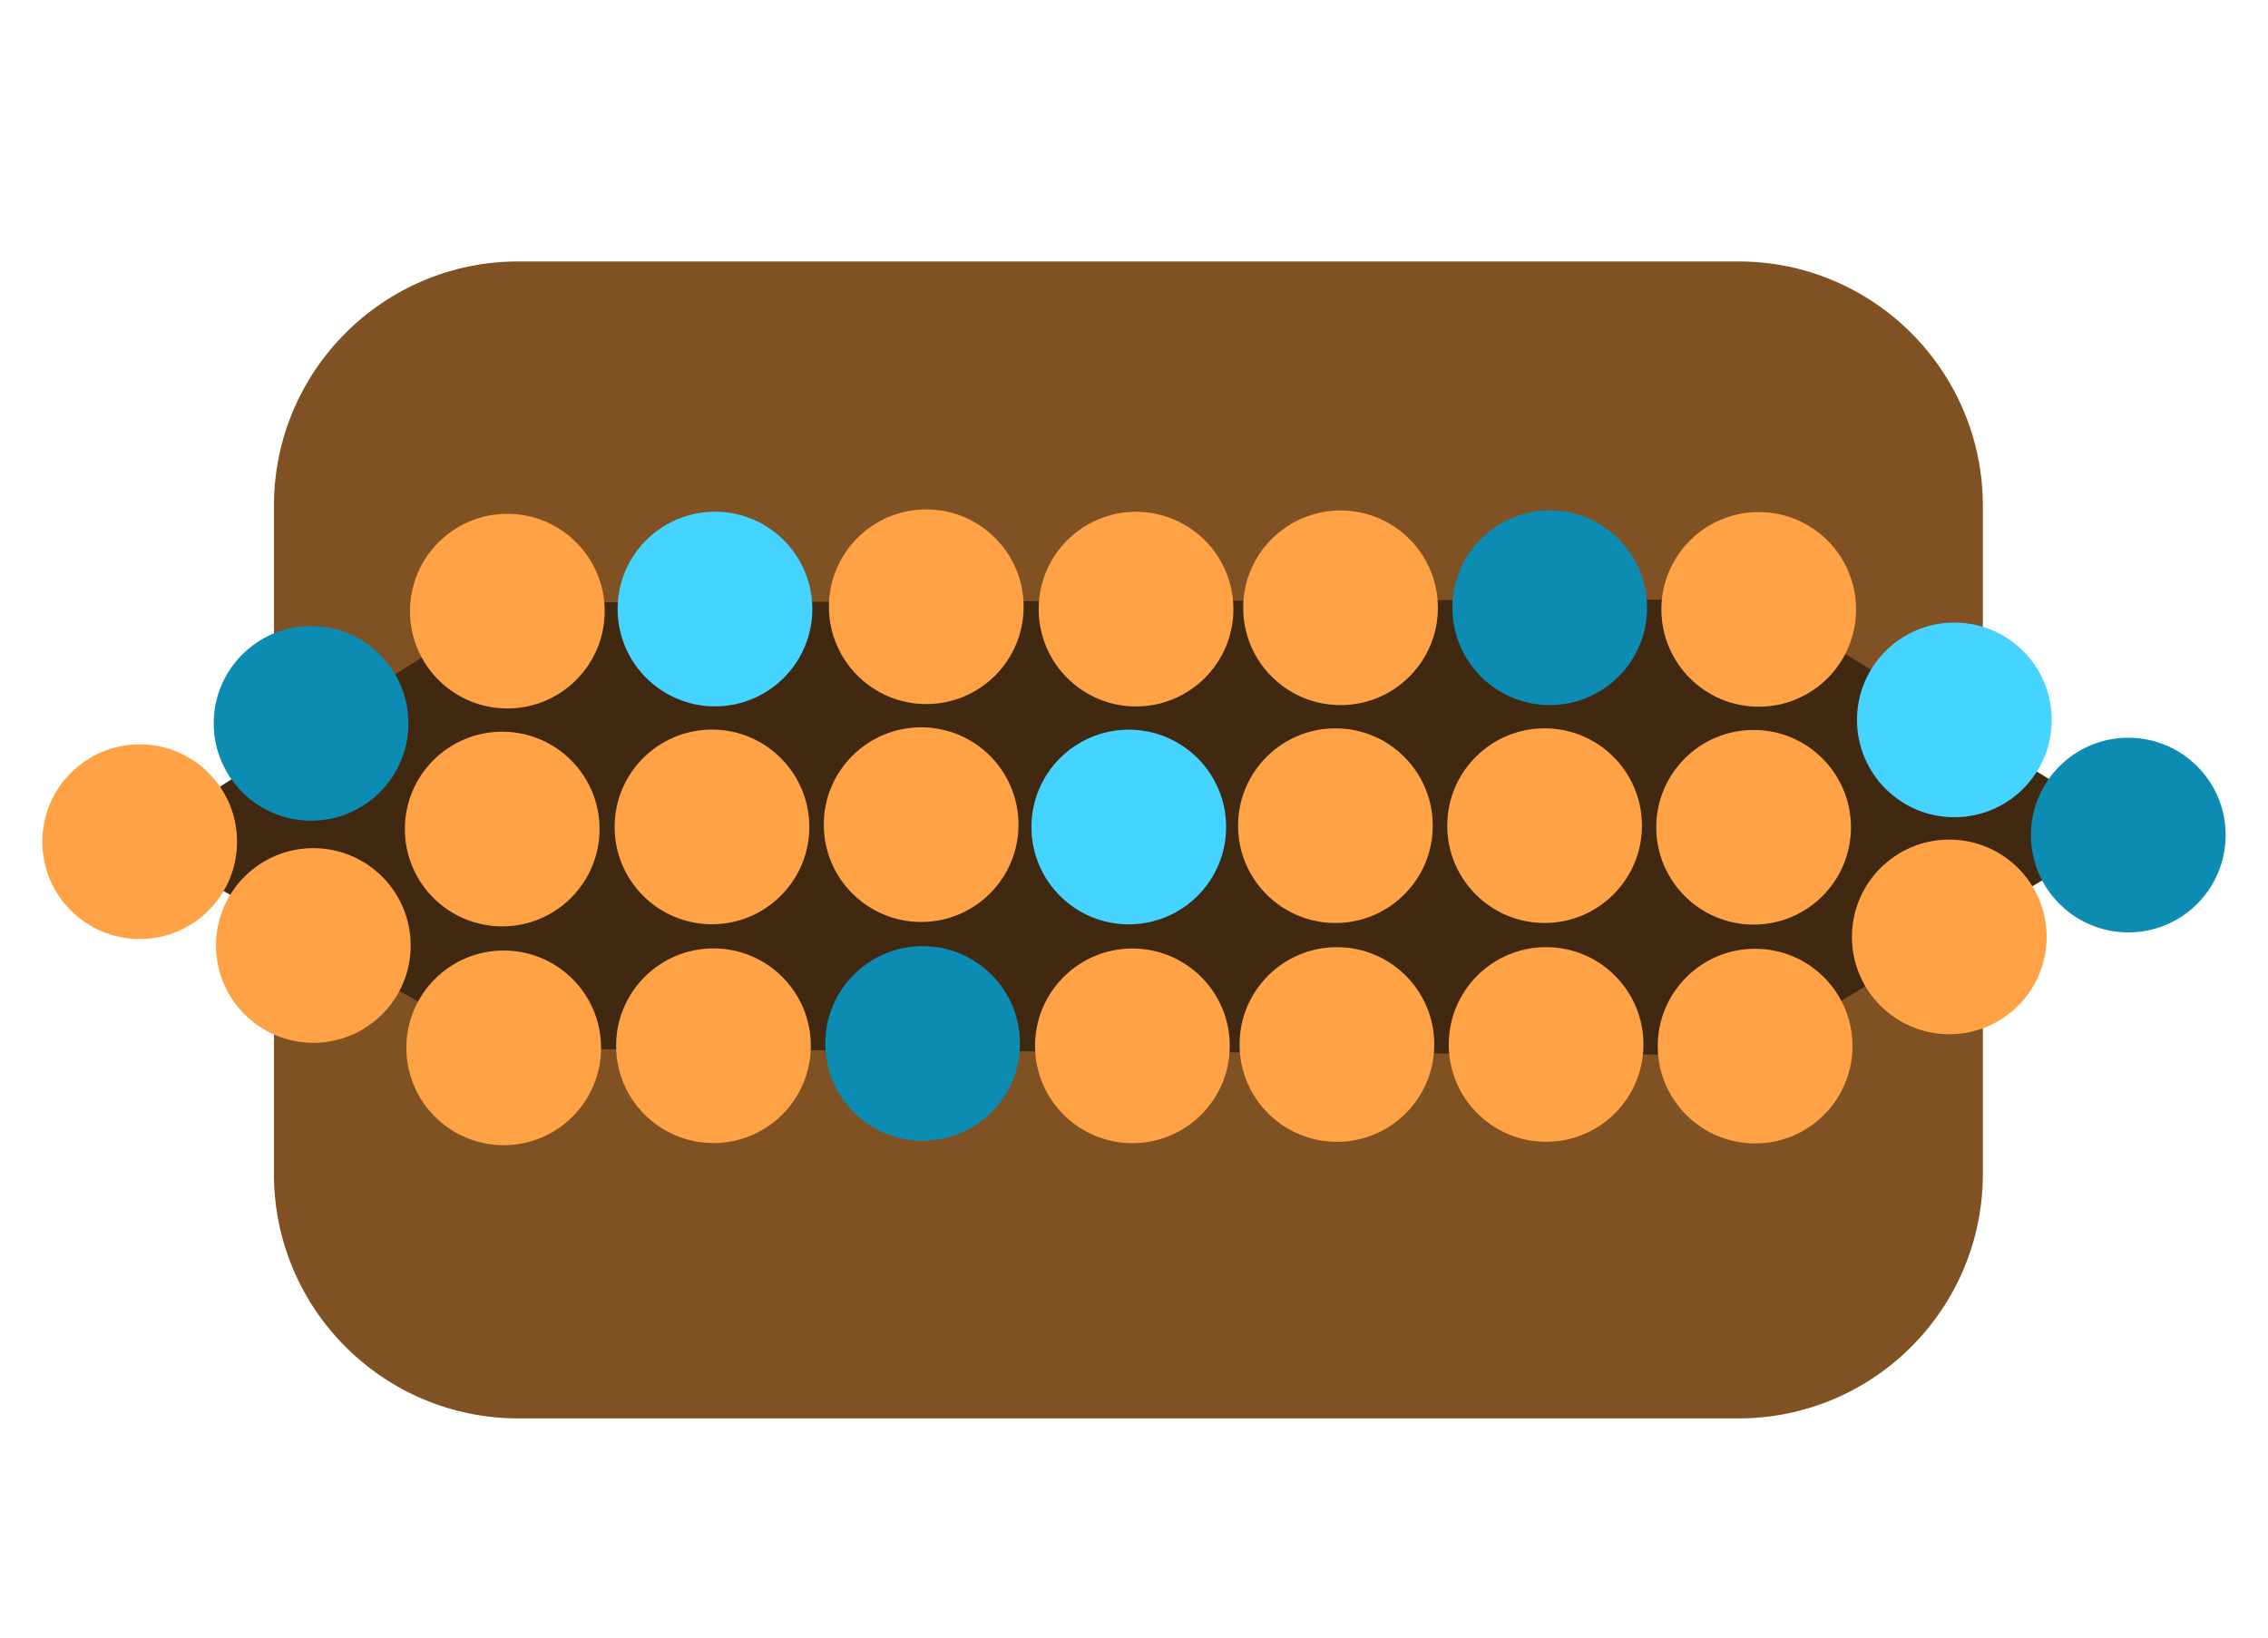
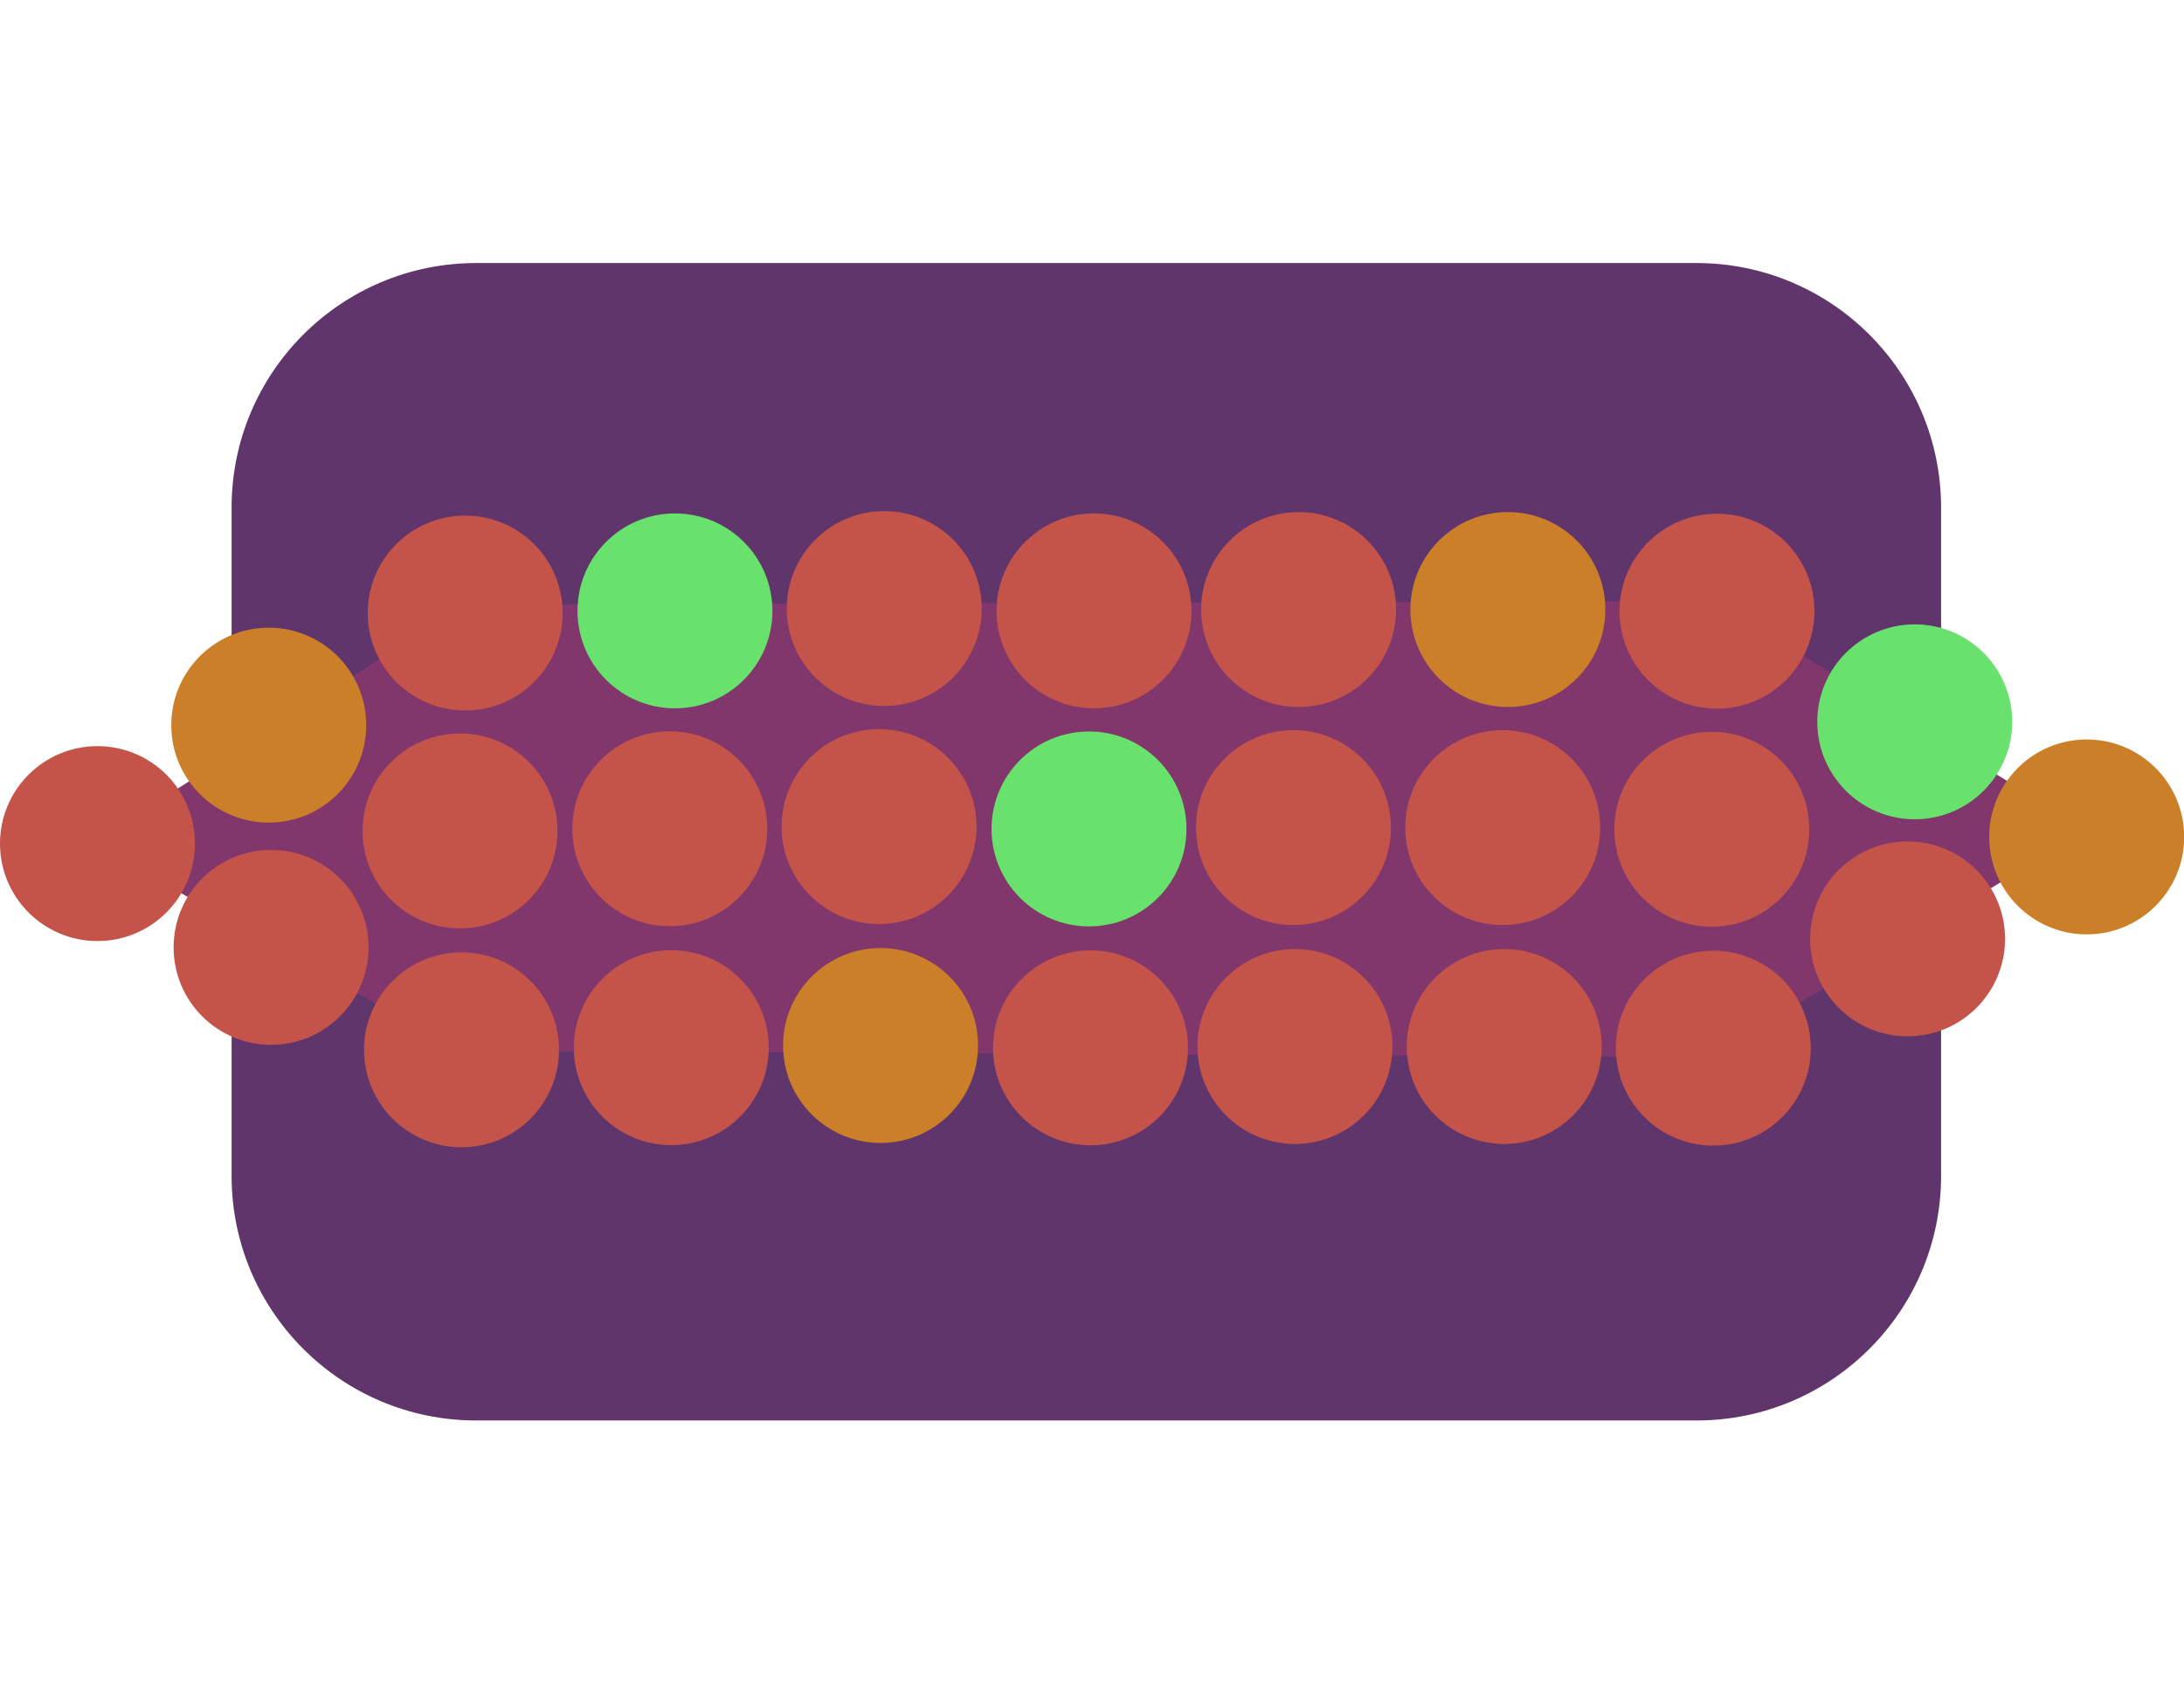
- <svg xmlns="http://www.w3.org/2000/svg" width="324pt" height="234pt" viewBox="0 0 324 234">
-   <defs />
-   <rect id="shape03" transform="matrix(2.37944 0 0 2.37944 39.13357 37.35651)" fill="#805122" fill-rule="evenodd" width="102.6" height="69.48" rx="14.679" ry="14.679" />
-   <path id="shape11" transform="matrix(2.379441 0 0 2.37944 19.33657 85.63917)" fill="#402811" fill-rule="evenodd" d="M0 14.51L22.337 0.191C57.322 0.102 82.311 0.038 97.305 0C101.785 2.749 109.252 7.331 119.706 13.746L96.987 27.365L21.956 26.983C21.956 26.983 14.637 22.825 0 14.51Z" />
-   <circle id="shape3" transform="matrix(2.379441 0 0 2.37944 58.56905 73.41946)" r="5.845" cx="5.845" cy="5.845" fill="#ffa245" fill-rule="evenodd" />
-   <circle id="shape012" transform="matrix(2.379441 0 0 2.37944 88.23083 73.11713)" r="5.845" cx="5.845" cy="5.845" fill="#45d3ff" fill-rule="evenodd" />
-   <circle id="shape021" transform="matrix(2.379441 0 0 2.37944 118.4173 72.79147)" r="5.845" cx="5.845" cy="5.845" fill="#ffa245" fill-rule="evenodd" />
-   <circle id="shape031" transform="matrix(2.379441 0 0 2.37944 148.3819 73.13159)" r="5.845" cx="5.845" cy="5.845" fill="#ffa245" fill-rule="evenodd" />
-   <circle id="shape041" transform="matrix(2.379441 0 0 2.37944 177.5985 72.94006)" r="5.845" cx="5.845" cy="5.845" fill="#ffa245" fill-rule="evenodd" />
-   <circle id="shape0111" transform="matrix(2.379441 0 0 2.37944 207.4821 72.93562)" r="5.845" cx="5.845" cy="5.845" fill="#0c8bb3" fill-rule="evenodd" />
-   <circle id="shape0211" transform="matrix(2.379441 0 0 2.37944 237.3397 73.16867)" r="5.845" cx="5.845" cy="5.845" fill="#ffa245" fill-rule="evenodd" />
-   <circle id="shape05" transform="matrix(2.379441 0 0 2.37944 57.83661 104.5555)" r="5.845" cx="5.845" cy="5.845" fill="#ffa245" fill-rule="evenodd" />
-   <circle id="shape06" transform="matrix(2.379441 0 0 2.37944 87.80124 104.2531)" r="5.845" cx="5.845" cy="5.845" fill="#ffa245" fill-rule="evenodd" />
-   <circle id="shape01111" transform="matrix(2.379441 0 0 2.37944 117.6849 103.9275)" r="5.845" cx="5.845" cy="5.845" fill="#ffa245" fill-rule="evenodd" />
-   <circle id="shape02111" transform="matrix(2.379441 0 0 2.37944 147.3466 104.2676)" r="5.845" cx="5.845" cy="5.845" fill="#45d3ff" fill-rule="evenodd" />
-   <circle id="shape0311" transform="matrix(2.379441 0 0 2.37944 176.866 104.0761)" r="5.845" cx="5.845" cy="5.845" fill="#ffa245" fill-rule="evenodd" />
-   <circle id="shape0121" transform="matrix(2.379441 0 0 2.37944 206.7497 104.0716)" r="5.845" cx="5.845" cy="5.845" fill="#ffa245" fill-rule="evenodd" />
-   <circle id="shape022" transform="matrix(2.379441 0 0 2.37944 236.6072 104.3047)" r="5.845" cx="5.845" cy="5.845" fill="#ffa245" fill-rule="evenodd" />
-   <circle id="shape07" transform="matrix(2.379441 0 0 2.37944 58.05076 135.8213)" r="5.845" cx="5.845" cy="5.845" fill="#ffa245" fill-rule="evenodd" />
-   <circle id="shape08" transform="matrix(2.379441 0 0 2.37944 88.01539 135.519)" r="5.845" cx="5.845" cy="5.845" fill="#ffa245" fill-rule="evenodd" />
-   <circle id="shape013" transform="matrix(2.379441 0 0 2.37944 117.899 135.1933)" r="5.845" cx="5.845" cy="5.845" fill="#0c8bb3" fill-rule="evenodd" />
-   <circle id="shape023" transform="matrix(2.379441 0 0 2.37944 147.8636 135.5334)" r="5.845" cx="5.845" cy="5.845" fill="#ffa245" fill-rule="evenodd" />
-   <circle id="shape03111" transform="matrix(2.379441 0 0 2.37944 177.0802 135.3419)" r="5.845" cx="5.845" cy="5.845" fill="#ffa245" fill-rule="evenodd" />
-   <circle id="shape014" transform="matrix(2.379441 0 0 2.37944 206.9638 135.3375)" r="5.845" cx="5.845" cy="5.845" fill="#ffa245" fill-rule="evenodd" />
-   <circle id="shape024" transform="matrix(2.379441 0 0 2.37944 236.8214 135.5705)" r="5.845" cx="5.845" cy="5.845" fill="#ffa245" fill-rule="evenodd" />
-   <circle id="shape09" transform="matrix(2.379441 0 0 2.37944 6.049126 106.3636)" r="5.845" cx="5.845" cy="5.845" fill="#ffa245" fill-rule="evenodd" />
-   <circle id="shape010" transform="matrix(2.379441 0 0 2.37944 30.85557 121.1938)" r="5.845" cx="5.845" cy="5.845" fill="#ffa245" fill-rule="evenodd" />
-   <circle id="shape011111" transform="matrix(2.379441 0 0 2.37944 30.53303 89.45395)" r="5.845" cx="5.845" cy="5.845" fill="#0c8bb3" fill-rule="evenodd" />
-   <circle id="shape01211" transform="matrix(-2.379441 0 0 2.37944 317.9509 105.4172)" r="5.845" cx="5.845" cy="5.845" fill="#0c8bb3" fill-rule="evenodd" />
-   <circle id="shape015" transform="matrix(-2.379441 0 0 2.37944 292.3765 119.9704)" r="5.845" cx="5.845" cy="5.845" fill="#ffa245" fill-rule="evenodd" />
-   <circle id="shape025" transform="matrix(-2.379441 0 0 2.37944 293.1014 88.96176)" r="5.845" cx="5.845" cy="5.845" fill="#45d3ff" fill-rule="evenodd" />
+ <svg xmlns="http://www.w3.org/2000/svg" id="Layer_1" viewBox="0 0 131.08 101.07">
+   <defs>
+     <style>.cls-1{fill:#69e16d;}.cls-2{fill:#c4534a;}.cls-3{fill:#81376b;fill-rule:evenodd;}.cls-4{fill:#60356c;}.cls-5{fill:#cc7f29;}</style>
+   </defs>
+   <rect id="shape031" class="cls-4" x="13.9" y="15.79" width="102.6" height="69.48" rx="14.68" ry="14.68" />
+   <path id="shape11" class="cls-3" d="M5.58,50.6l22.34-14.32c34.98-.09,59.97-.15,74.97-.19,4.48,2.75,11.95,7.33,22.4,13.75l-22.72,13.62-75.03-.38s-7.32-4.16-21.96-12.47Z" />
+   <circle id="shape3" class="cls-2" cx="27.92" cy="36.8" r="5.85" />
+   <circle id="shape012" class="cls-1" cx="40.51" cy="36.67" r="5.85" />
+   <circle id="shape021" class="cls-2" cx="53.07" cy="36.53" r="5.85" />
+   <circle id="shape031-2" class="cls-2" cx="65.66" cy="36.67" r="5.85" />
+   <circle id="shape041" class="cls-2" cx="77.94" cy="36.59" r="5.85" />
+   <circle id="shape0112" class="cls-5" cx="90.5" cy="36.59" r="5.85" />
+   <circle id="shape0211" class="cls-2" cx="103.05" cy="36.69" r="5.85" />
+   <circle id="shape051" class="cls-2" cx="27.61" cy="49.88" r="5.85" />
+   <circle id="shape06" class="cls-2" cx="40.2" cy="49.75" r="5.85" />
+   <circle id="shape0111" class="cls-2" cx="52.76" cy="49.62" r="5.85" />
+   <circle id="shape0211-2" class="cls-1" cx="65.36" cy="49.76" r="5.85" />
+   <circle id="shape0311" class="cls-2" cx="77.63" cy="49.68" r="5.85" />
+   <circle id="shape0121" class="cls-2" cx="90.19" cy="49.68" r="5.85" />
+   <circle id="shape022" class="cls-2" cx="102.74" cy="49.78" r="5.85" />
+   <circle id="shape07" class="cls-2" cx="27.7" cy="63.02" r="5.85" />
+   <circle id="shape08" class="cls-2" cx="40.29" cy="62.89" r="5.85" />
+   <circle id="shape013" class="cls-5" cx="52.85" cy="62.76" r="5.85" />
+   <circle id="shape023" class="cls-2" cx="65.45" cy="62.9" r="5.85" />
+   <circle id="shape0311-2" class="cls-2" cx="77.72" cy="62.82" r="5.85" />
+   <circle id="shape014" class="cls-2" cx="90.28" cy="62.82" r="5.85" />
+   <circle id="shape024" class="cls-2" cx="102.83" cy="62.92" r="5.85" />
+   <circle id="shape09" class="cls-2" cx="5.85" cy="50.64" r="5.85" />
+   <circle id="shape010" class="cls-2" cx="16.27" cy="56.87" r="5.85" />
+   <circle id="shape01111" class="cls-5" cx="16.13" cy="43.53" r="5.85" />
+   <circle id="shape0121-2" class="cls-5" cx="125.24" cy="50.24" r="5.85" />
+   <circle id="shape015" class="cls-2" cx="114.49" cy="56.36" r="5.85" />
+   <circle id="shape025" class="cls-1" cx="114.92" cy="43.33" r="5.85" />
</svg>
